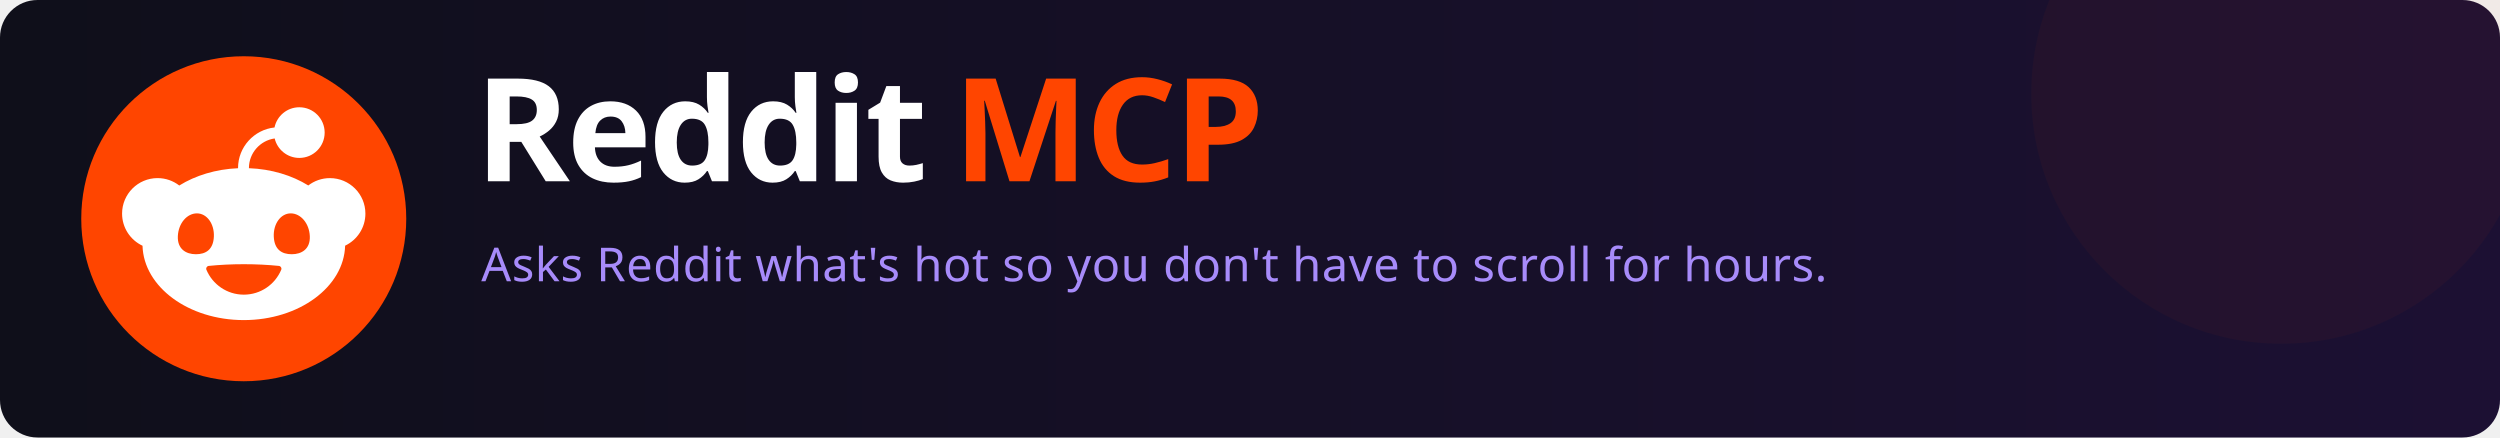
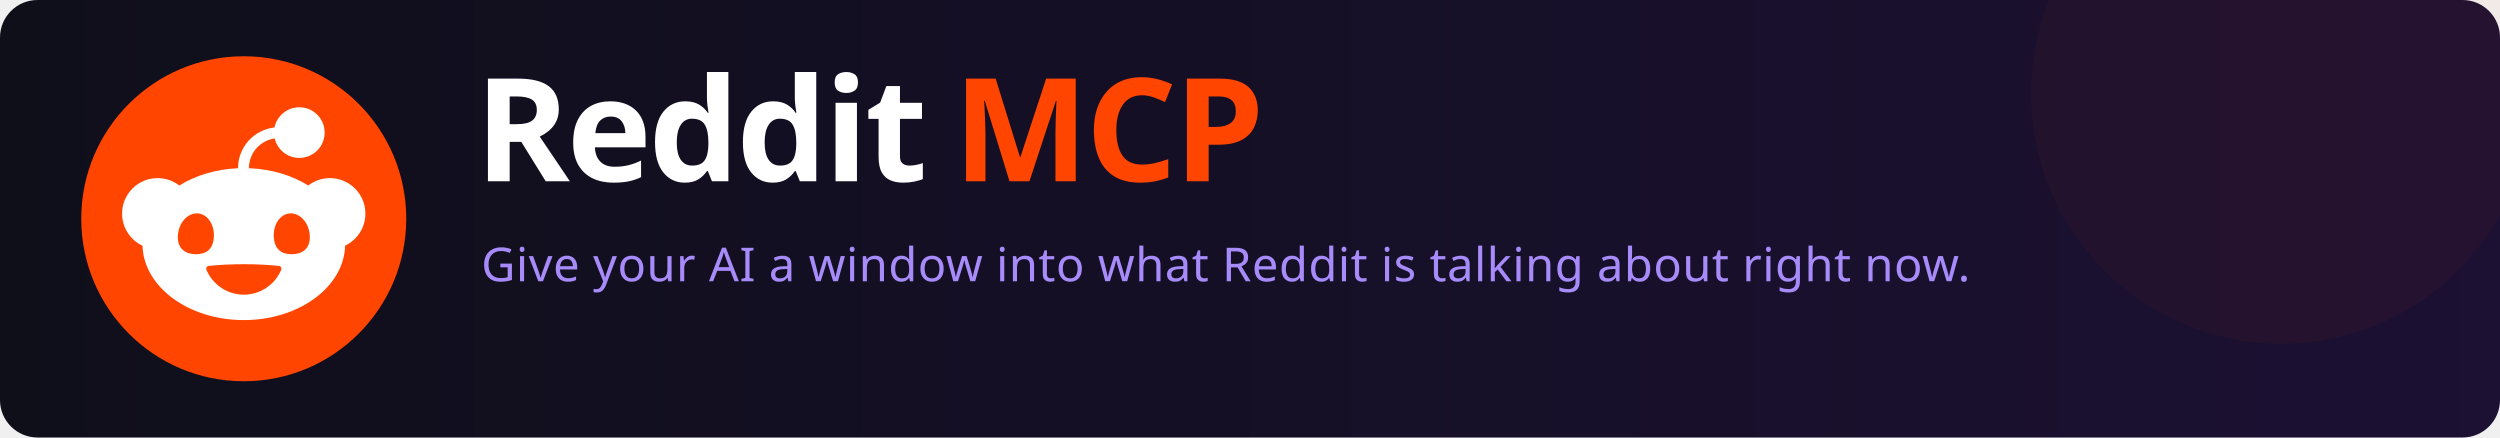
<svg xmlns="http://www.w3.org/2000/svg" viewBox="0 0 800 140">
  <defs>
    <linearGradient id="bg" x1="0%" y1="0%" x2="100%" y2="0%">
      <stop offset="0%" style="stop-color:#0f0f1a;stop-opacity:1" />
      <stop offset="100%" style="stop-color:#1c1033;stop-opacity:1" />
    </linearGradient>
  </defs>
  <rect width="800" height="140" rx="12" fill="url(#bg)" />
  <circle cx="78" cy="70" r="52" fill="#FF4500" />
  <g transform="translate(78,70) scale(0.38) translate(-128,-128)">
    <path fill="white" d="m154.04,60.36c2.22,9.41,10.67,16.42,20.76,16.42,11.78,0,21.33-9.55,21.33-21.33s-9.55-21.33-21.33-21.33c-10.3,0-18.89,7.3-20.89,17.01-17.25,1.85-30.72,16.48-30.72,34.21,0,.04,0,.07,0,.11-18.76.79-35.89,6.13-49.49,14.56-5.05-3.91-11.39-6.24-18.27-6.24-16.51,0-29.89,13.38-29.89,29.89,0,11.98,7.04,22.3,17.21,27.07.99,34.7,38.8,62.61,85.31,62.61s84.37-27.94,85.31-62.67c10.09-4.8,17.07-15.09,17.07-27,0-16.51-13.38-29.89-29.89-29.89-6.85,0-13.16,2.31-18.2,6.19-13.72-8.49-31.04-13.83-49.99-14.54,0-.03,0-.05,0-.08,0-12.7,9.44-23.24,21.68-24.97Zm-81.54,82.27c.5-10.84,7.7-19.16,16.07-19.16s14.77,8.79,14.27,19.63c-.5,10.84-6.75,14.78-15.13,14.78s-15.71-4.41-15.21-15.25Zm95.06-19.16c8.38,0,15.58,8.32,16.07,19.16.5,10.84-6.84,15.25-15.21,15.25s-14.63-3.93-15.13-14.78c-.5-10.84,5.89-19.63,14.27-19.63Zm-9.96,44.24c1.57.16,2.57,1.79,1.96,3.25-5.15,12.31-17.31,20.96-31.5,20.96s-26.34-8.65-31.5-20.96c-.61-1.46.39-3.09,1.96-3.25,9.2-.93,19.15-1.44,29.54-1.44s20.33.51,29.54,1.44Z" />
  </g>
  <text x="152" y="58" font-family="'Segoe UI', system-ui, sans-serif" font-size="46" font-weight="800" fill="white" letter-spacing="-1">Reddit</text>
  <text x="305" y="58" font-family="'Segoe UI', system-ui, sans-serif" font-size="46" font-weight="800" fill="#FF4500" letter-spacing="-1"> MCP</text>
-   <text x="154" y="90" font-family="'Segoe UI', system-ui, sans-serif" font-size="15" fill="#a78bfa" letter-spacing="0.2">Asks Reddit what's hot so you don't have to scroll for hours.</text>
+   <text x="154" y="90" font-family="'Segoe UI', system-ui, sans-serif" font-size="15" fill="#a78bfa" letter-spacing="0.2">Give your AI a window into what Reddit is talking about right now.</text>
  <circle cx="730" cy="30" r="80" fill="#FF4500" opacity="0.04" />
</svg>
